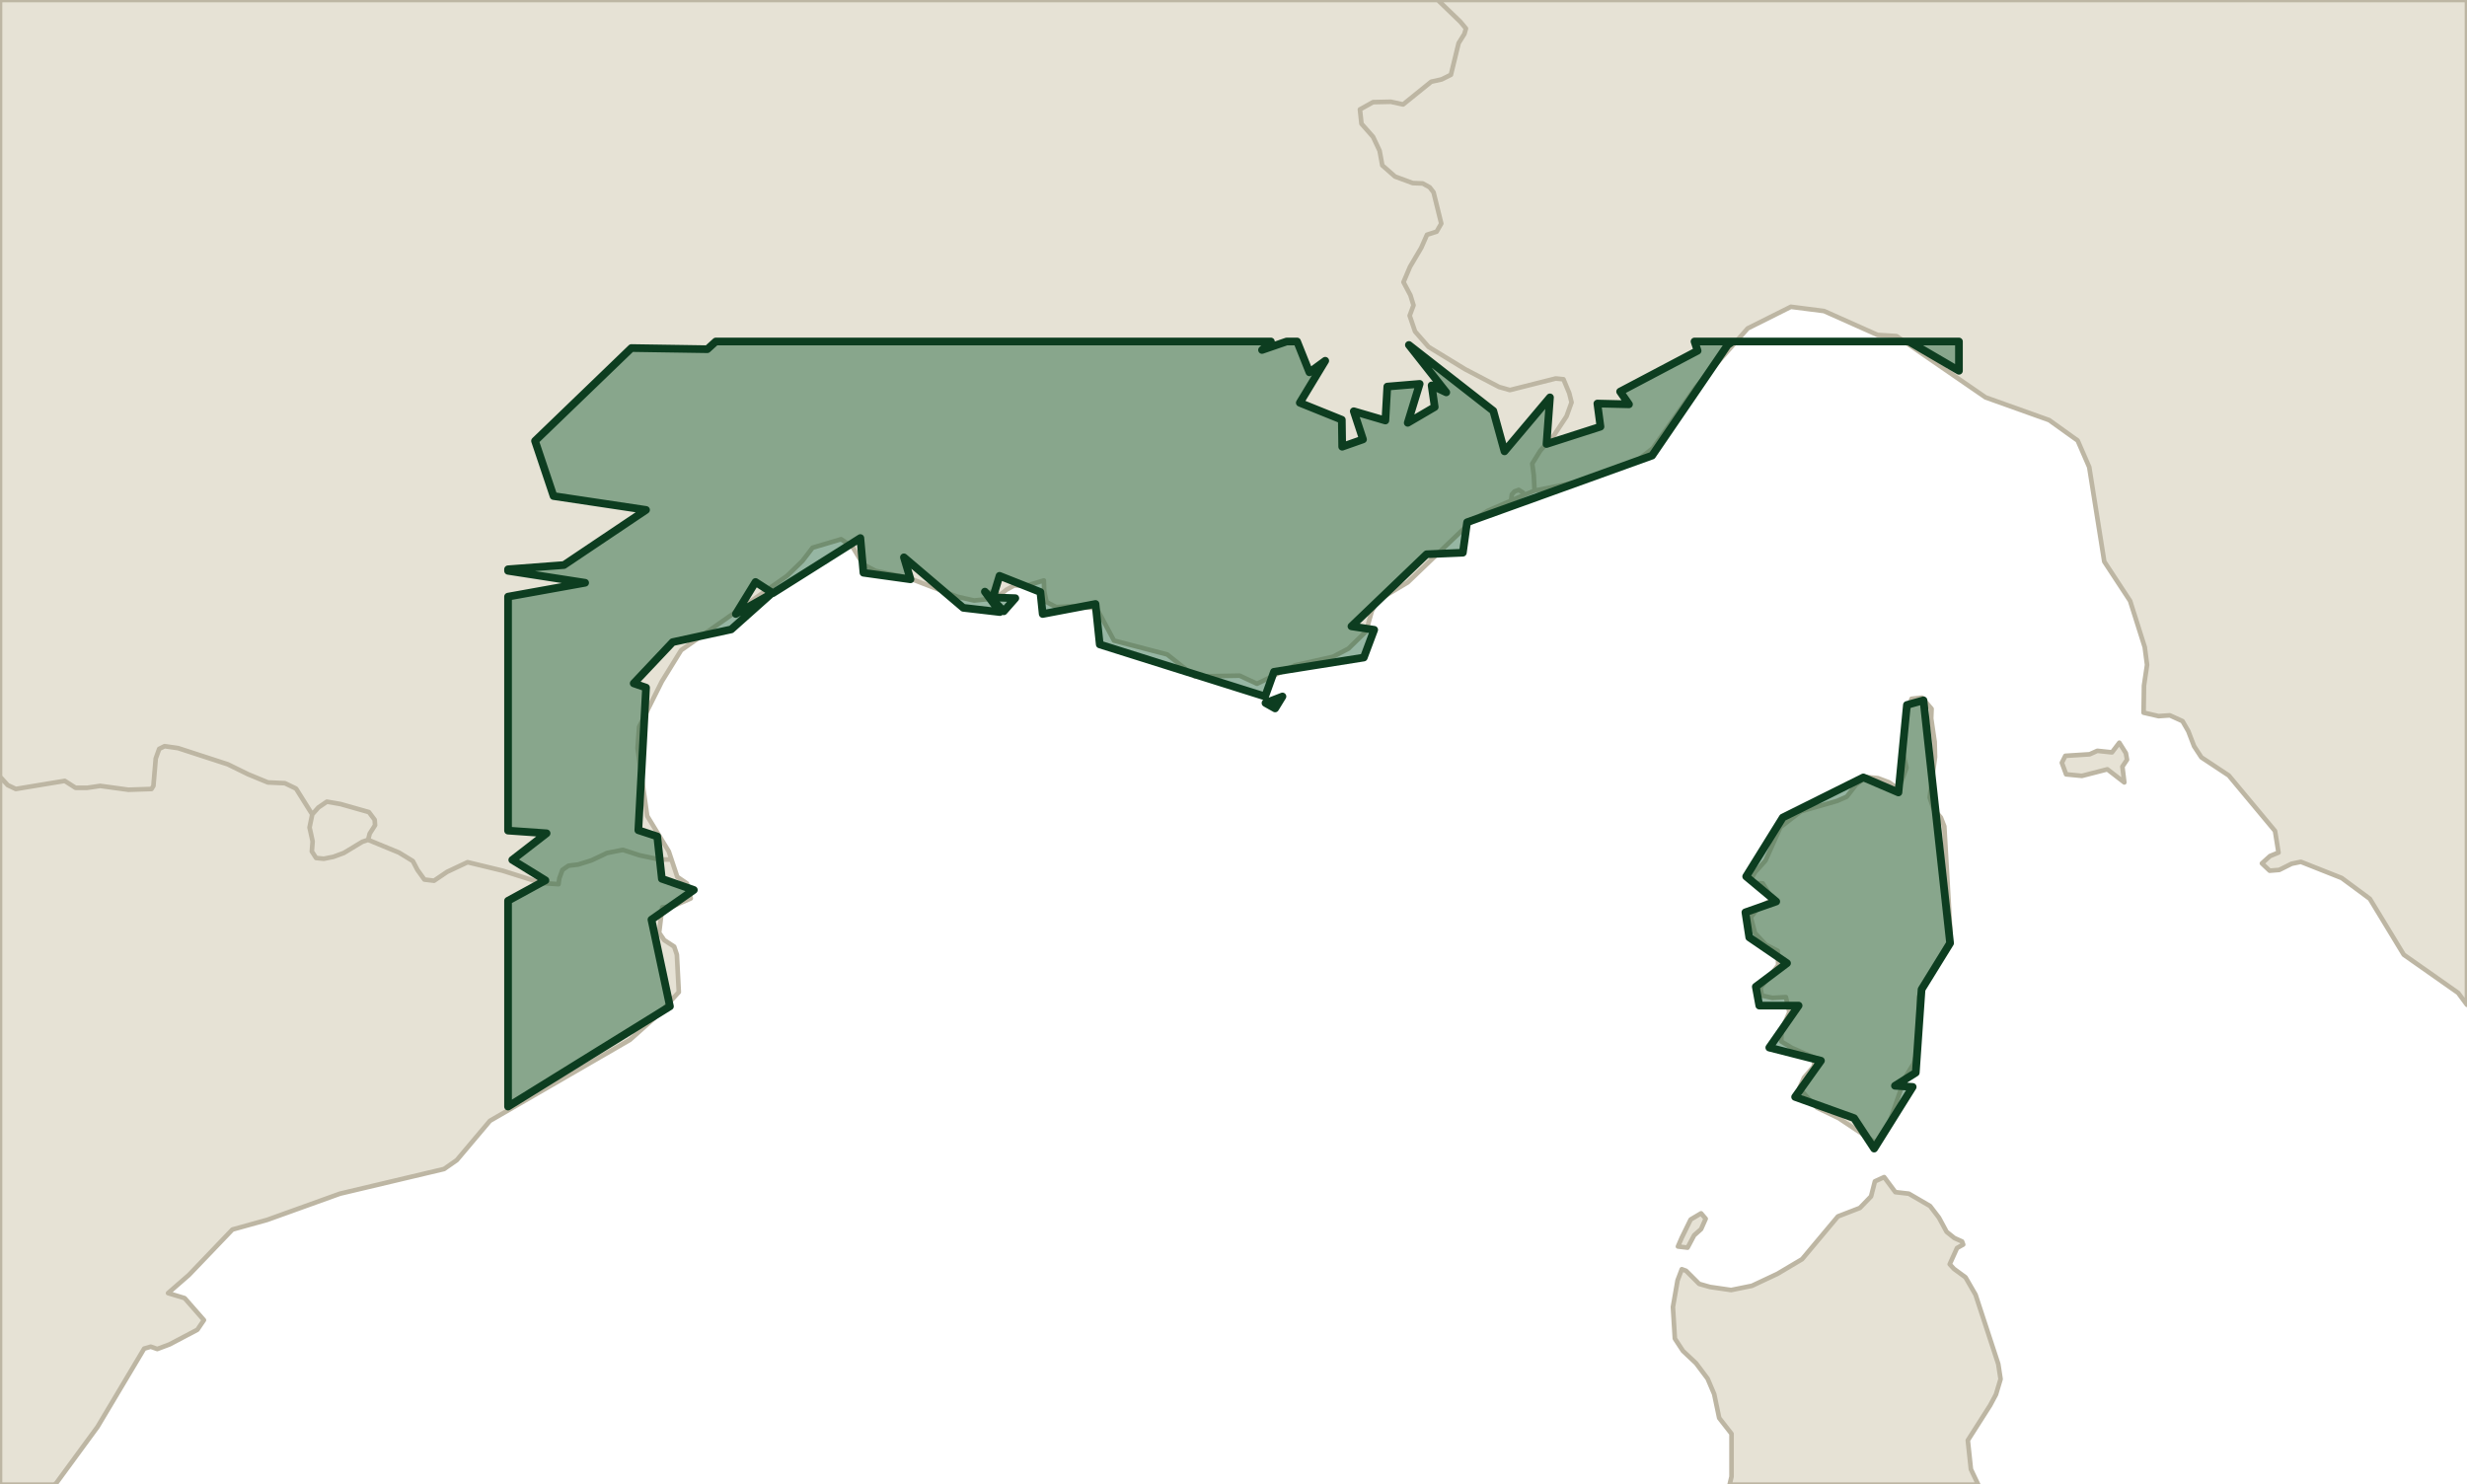
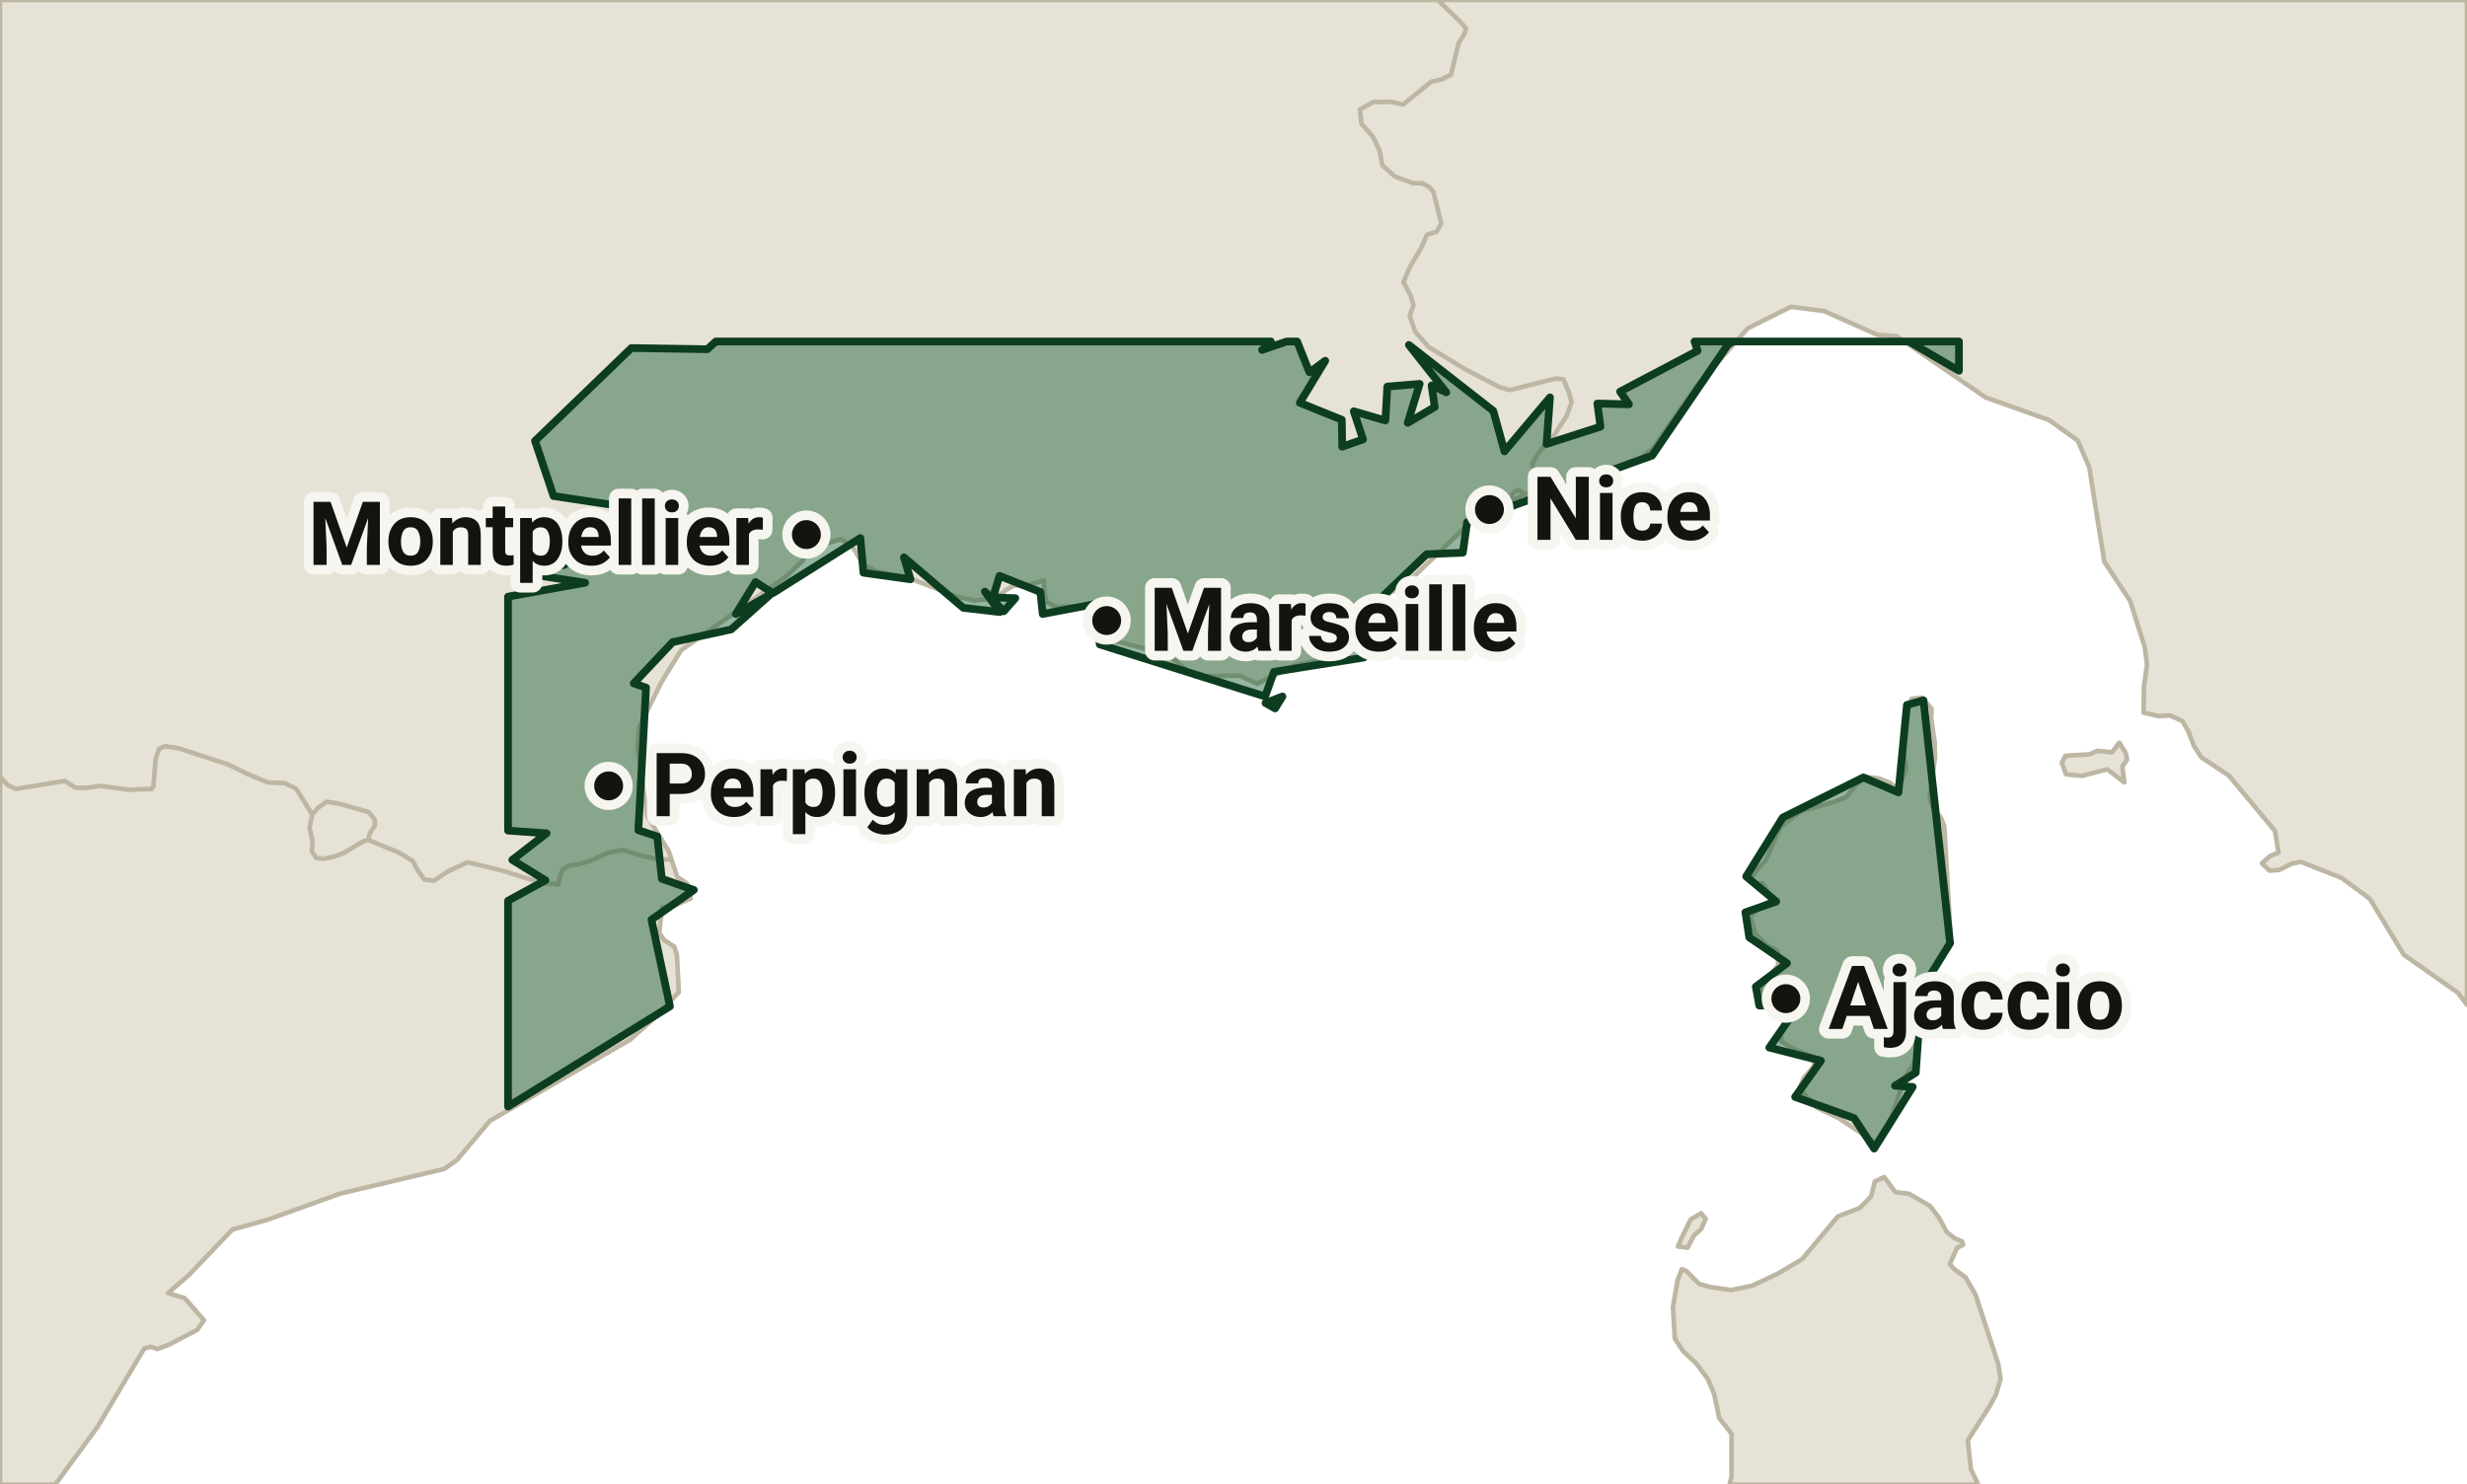
<svg xmlns="http://www.w3.org/2000/svg" viewBox="0 0 640 385" width="640" height="385" role="img">
  <style>
  .land { fill: #e6e2d5; stroke: #bdb6a3; stroke-width: 1.2; stroke-linejoin: round; }
  .admin { fill: none; stroke: #cfcabb; stroke-width: 1; stroke-linejoin: round; }
  .cover { fill: #175e33; fill-opacity: 0.45; stroke: #0d3d20; stroke-width: 2; stroke-linejoin: round; }
  .cover-box { fill: #175e33; fill-opacity: 0.26; stroke: #0d3d20; stroke-width: 2;
               stroke-dasharray: 9 7; stroke-linejoin: round; }
+   .pin { fill: #14140f; stroke: #f7f5ef; stroke-width: 2.5; }
+   .pin-label { font: 600 23px system-ui, -apple-system, "Segoe UI", Roboto, sans-serif;
+                fill: #14140f; stroke: #f7f5ef; stroke-width: 5; paint-order: stroke;
+                stroke-linejoin: round; dominant-baseline: central; }
  @media (prefers-color-scheme: dark) {
    .land { fill: #2e3325; stroke: #545d43; }
    .admin { stroke: #434b36; }
    .cover { fill: #7ec894; fill-opacity: 0.42; stroke: #b9e6c6; }
    .cover-box { fill: #7ec894; fill-opacity: 0.22; stroke: #b9e6c6; }
+     .pin { fill: #f2f1e8; stroke: #14160f; }
+     .pin-label { fill: #f2f1e8; stroke: #14160f; }
  }
</style>
  <path class="land" fill-rule="evenodd" d="M0 385.2L0 201.5L2 203.7L4.1 204.7L16.8 202.6L19.6 204.4L22.6 204.4L26 203.9L33.3 204.9L39.3 204.7L39.8 203.9L40.4 196.8L41.3 194.3L42.7 193.6L46.2 194.1L59.1 198.3L64.4 200.9L69.5 203L73.9 203.2L76.8 204.6L81 211.3L80.3 214.7L80.6 216L81.1 218.3L80.9 220.9L82 222.6L84 222.8L86.5 222.3L89.2 221.3L94 218.4L95.5 217.9L103.5 221.2L107.1 223.4L108.3 225.7L110.1 228.2L112.6 228.5L116 226.2L121.3 223.7L130.4 225.9L140.5 229.1L144.9 229.4L145.1 227.9L145.9 225.7L147.5 224.6L150 224.3L153.5 223.2L157.5 221.3L161.6 220.5L165.9 221.9L171.1 223L174.2 223L175.7 227.5L178.2 229.2L179.2 233.1L174.6 235.1L171.8 235.4L171 242L172.3 243.9L174.9 245.6L175.6 247.7L176.1 257.4L170.8 263.2L163.4 269.8L127.1 290.8L118.5 301L115.2 303.3L88.2 309.7L69.3 316.5L60.3 319L49 330.8L43.6 335.5L47.9 336.8L52.9 342.5L51.2 345L44 348.8L40.8 350L39.1 349.4L37.4 349.9L25.3 370.2L14.6 384.8L14.1 385.2ZM395.2 128.5L392 129.9L392.2 128.3L392.9 127.5L394 127.1L395.1 127.8L395.2 128.5ZM640 0L640 260.7L637.7 257.6L623.6 247.7L614.8 233.2L607.5 227.8L596.9 223.6L594.5 224.1L591.3 225.7L588.8 225.9L586.8 224L588.9 222.1L591.1 221.2L590.2 215.6L578.2 201.2L571.1 196.5L569.2 193.6L567.7 189.7L566.2 187.1L562.9 185.6L560 185.8L556.1 184.9L556.2 177.9L557 172.5L556.4 167.9L552.6 155.9L545.9 145.7L542 121.2L539 114.3L531.6 109L515.1 103.1L492 87.2L487.1 86.9L473.2 80.7L464.6 79.6L453.4 85.2L439.9 100.5L428.8 116.3L424.8 119.4L410.6 124.8L398.1 127.3L397.9 123.3L397.5 120.3L399.6 116.9L403.1 113L406.4 108L407.7 104.4L407.1 102L405.6 98.4L403.6 98.2L391.7 101.2L388.9 100.4L380.1 95.8L370.6 90L367.1 86L365.7 81.9L366.7 79.2L365.9 76.6L364.1 73.2L365.8 69.2L368.7 64.3L370.2 60.9L372.7 60.1L373.9 58L371.9 49.9L370.9 48.6L369.1 47.6L366.5 47.5L361.9 45.8L358.6 42.9L357.9 39.1L356.2 35.5L353.2 32.1L352.8 28.4L356.2 26.5L360.8 26.4L364 27.1L371.3 21.2L374 20.6L376.4 19.4L378.4 11.2L379.9 8.8L380.3 7.4L378.9 5.7L373 0ZM549.8 192.7L551.5 195.4L551.8 197.1L550.6 198.9L551.1 203L546.7 199.6L540.1 201.3L536 200.9L534.9 197.9L535.8 196.1L542.1 195.7L544.1 194.8L547.9 195.2L549.8 192.7ZM509.9 331.4L512.5 335.9L518.4 353.9L519 357.8L517.8 361.8L516.3 364.6L510.5 373.7L511.3 381.2L513.2 385.2L448.7 385.2L449.2 383.1L449.2 372L446 367.9L444.7 361.7L443 357.7L440 353.7L436.6 350.5L434.5 347.3L434 339.1L435.2 332.2L436.3 329.3L437.4 329.7L440.8 333.1L443.6 333.9L449.1 334.7L454.5 333.6L461.1 330.5L467.5 326.7L476.8 315.6L482.5 313.4L485.4 310.4L486.4 306.5L488.8 305.4L491.7 309.3L495.2 309.7L500.7 312.9L503 315.9L505 319.6L507 321.2L509 322.1L509.3 322.9L507.7 323.8L505.8 328L506.9 329.2L509.9 331.4ZM439.5 320.5L437.8 323.7L435.3 323.4L436.3 321.1L438.6 316.4L441.3 314.8L442.5 316.2L441.3 318.9L439.5 320.5ZM502 196.4L500.6 206.9L501.6 209.9L503.5 212.1L504.4 214.4L506 242.1L505.7 244.3L499.3 255.4L497.8 258.6L497.5 272.3L496.4 276L494.2 279.6L490.1 291.3L486.6 296.5L477 290.1L471.4 287.4L468.6 284.4L466.8 282.3L468 279.6L470.5 276.7L470.9 274.5L464.9 271.9L462.1 270.2L462.2 267.2L464.2 262.6L463.3 258.7L459.8 258.9L457.1 258.3L456.7 256.3L458.7 253.8L461.3 250.4L461.2 246.7L458.1 245.1L455.3 242.1L454.2 238L456.4 235.2L459.9 233.4L457.3 229.2L455.5 229.1L454.2 228.2L455.3 226.3L458 223.3L461.9 214.6L467.2 210.5L476.6 207.8L479.1 206.7L481.5 203.6L484.1 201.6L487.2 201.9L490.1 203L491.9 204.3L493.2 203L494.6 199.2L493.8 195.8L494.2 186.5L495.9 181.3L498.6 181L501.1 183.9L501 186.4L501.9 192.5L502 196.4ZM373 0L378.9 5.7L380.3 7.4L379.9 8.8L378.4 11.2L376.4 19.4L374 20.6L371.3 21.2L364 27.1L360.8 26.4L356.2 26.5L352.8 28.4L353.2 32.1L356.2 35.5L357.9 39.1L358.6 42.9L361.9 45.8L366.5 47.5L369.1 47.6L370.9 48.6L371.9 49.9L373.9 58L372.7 60.1L370.2 60.9L368.7 64.3L365.8 69.2L364.1 73.2L365.9 76.6L366.7 79.2L365.7 81.9L367.1 86L370.6 90L380.1 95.8L388.9 100.4L391.7 101.2L403.6 98.2L405.6 98.4L407.1 102L407.7 104.4L406.4 108L403.1 113L399.6 116.9L397.5 120.3L397.9 123.3L398.1 127.3L395.2 128.5L395.1 127.8L394 127.1L392.9 127.5L392.2 128.3L392 129.9L386 132.5L381.8 135.2L365.2 151.1L357.5 155.7L355.9 158.5L354.4 163.8L349.8 168.3L345.8 170.4L336 172.6L326.1 177.4L321.6 175.3L310 175.5L302.8 169.8L289 166.2L284.5 157.8L278.1 157.3L274 157.5L271.5 156.2L270.9 153.4L270.8 150.6L266.5 151.9L263.1 151.9L261.1 153L259.5 154.3L257.7 153.5L256.6 153.7L256.7 155.4L252.7 155.8L248.3 154.8L236.9 150.4L235.1 149.8L227.1 148.1L223.9 146.4L221.3 142.1L219.4 140.7L218.2 139.9L210.8 142.1L208.2 145.5L204.2 149.4L176.7 168.7L171.7 176.8L165.8 188.6L165.4 194.1L167.9 211.7L173.5 220.9L174.2 223L171.1 223L165.9 221.9L161.6 220.5L157.5 221.3L153.5 223.2L150 224.3L147.5 224.6L145.9 225.7L145.1 227.9L144.9 229.4L140.5 229.1L130.4 225.9L121.3 223.7L116 226.2L112.6 228.5L110.1 228.2L108.3 225.7L107.1 223.4L103.5 221.2L95.5 217.9L95.9 216.3L97.3 214.1L97.2 212.7L95.7 210.7L88.3 208.6L84.8 208L82.6 209.5L81 211.3L76.8 204.6L73.9 203.2L69.5 203L64.4 200.9L59.1 198.3L46.2 194.1L42.7 193.6L41.3 194.3L40.4 196.8L39.8 203.9L39.3 204.7L33.3 204.9L26 203.9L22.6 204.4L19.6 204.4L16.8 202.6L4.1 204.7L2 203.7L0 201.5L0 0ZM95.5 217.9L94 218.4L89.2 221.3L86.5 222.3L84 222.8L82 222.6L80.9 220.9L81.1 218.3L80.6 216L80.3 214.7L81 211.3L82.6 209.5L84.8 208L88.3 208.6L95.7 210.7L97.2 212.7L97.3 214.1L95.9 216.3L95.5 217.9Z" />
  <path class="cover" fill-rule="evenodd" d="M499 181.7L494.7 182.9L492.5 205.6L483.4 201.7L462.5 212.1L453 227.4L460.8 233.9L452.8 236.7L453.8 243.2L463.6 249.9L455.5 256L456.4 260.9L466.6 260.9L459 271.8L472.4 275.2L465.7 284.6L481 290.1L486.2 298L496.2 282L491.6 281.7L497 278.3L498.5 256.7L505.9 244.7L499 181.7ZM332.7 180.7L328.3 182.4L330.8 183.8L332.7 180.7ZM131.8 287.1L173.8 261.1L169 238.6L180 230.9L171.7 228L170.5 217L165.6 215.4L167.6 178.4L164.4 177.3L174.5 166.6L189.7 163.3L199.9 154.2L190.9 159.3L196 151L200.5 153.9L223.2 139.6L224 148.6L236.2 150.3L234.5 144.6L249.9 157.7L259.4 158.8L255.5 153.5L260.4 158.6L263.4 155.2L257.6 155L259.3 149.4L269.9 153.6L270.5 159.3L284.2 156.7L285.3 167.2L328.2 180.7L330.5 174.3L353.8 170.6L356.5 163.4L350.6 162.5L370.1 143.8L379.5 143.4L380.6 135.5L428.6 118.2L448.2 89.5L449.5 88.6L495.2 88.6L508.2 96.2L508.2 88.6L439.6 88.6L440.4 91L420.3 101.6L422.6 104.9L414.4 104.7L415.2 110.7L401.2 115.2L402.1 103.1L390.3 117.1L387.4 106.6L365.5 89.5L375.2 101.8L371.4 100L372.2 105.6L365.2 109.7L368.3 99.6L359.9 100.3L359.4 109.1L351.2 106.7L353.6 114L348.2 115.9L348.1 108.9L337.2 104.5L343.8 93.6L339.7 96.6L336.5 88.6L333.8 88.6L327.4 90.8L329.7 88.6L185.7 88.6L183.5 90.6L163.8 90.3L138.8 114.4L143.6 128.7L167.6 132.3L146.3 146.6L131.8 147.7L131.8 148.1L151.8 151.2L131.8 154.8L131.8 215.5L141.8 216.2L132.9 223.1L141.5 228.4L131.8 233.7Z" />
+   <circle class="pin" cx="287.1" cy="161" r="5" />
+   <text class="pin-label" x="298.1" y="161" text-anchor="start">Marseille</text>
+   <circle class="pin" cx="386.4" cy="132.2" r="5" />
+   <text class="pin-label" x="397.4" y="132.2" text-anchor="start">Nice</text>
+   <circle class="pin" cx="209.2" cy="138.7" r="5" />
+   <text class="pin-label" x="198.2" y="138.7" text-anchor="end">Montpellier</text>
+   <circle class="pin" cx="157.9" cy="203.9" r="5" />
+   <text class="pin-label" x="168.9" y="203.9" text-anchor="start">Perpignan</text>
+   <circle class="pin" cx="463.3" cy="259.1" r="5" />
+   <text class="pin-label" x="474.3" y="259.1" text-anchor="start">Ajaccio</text>
</svg>
